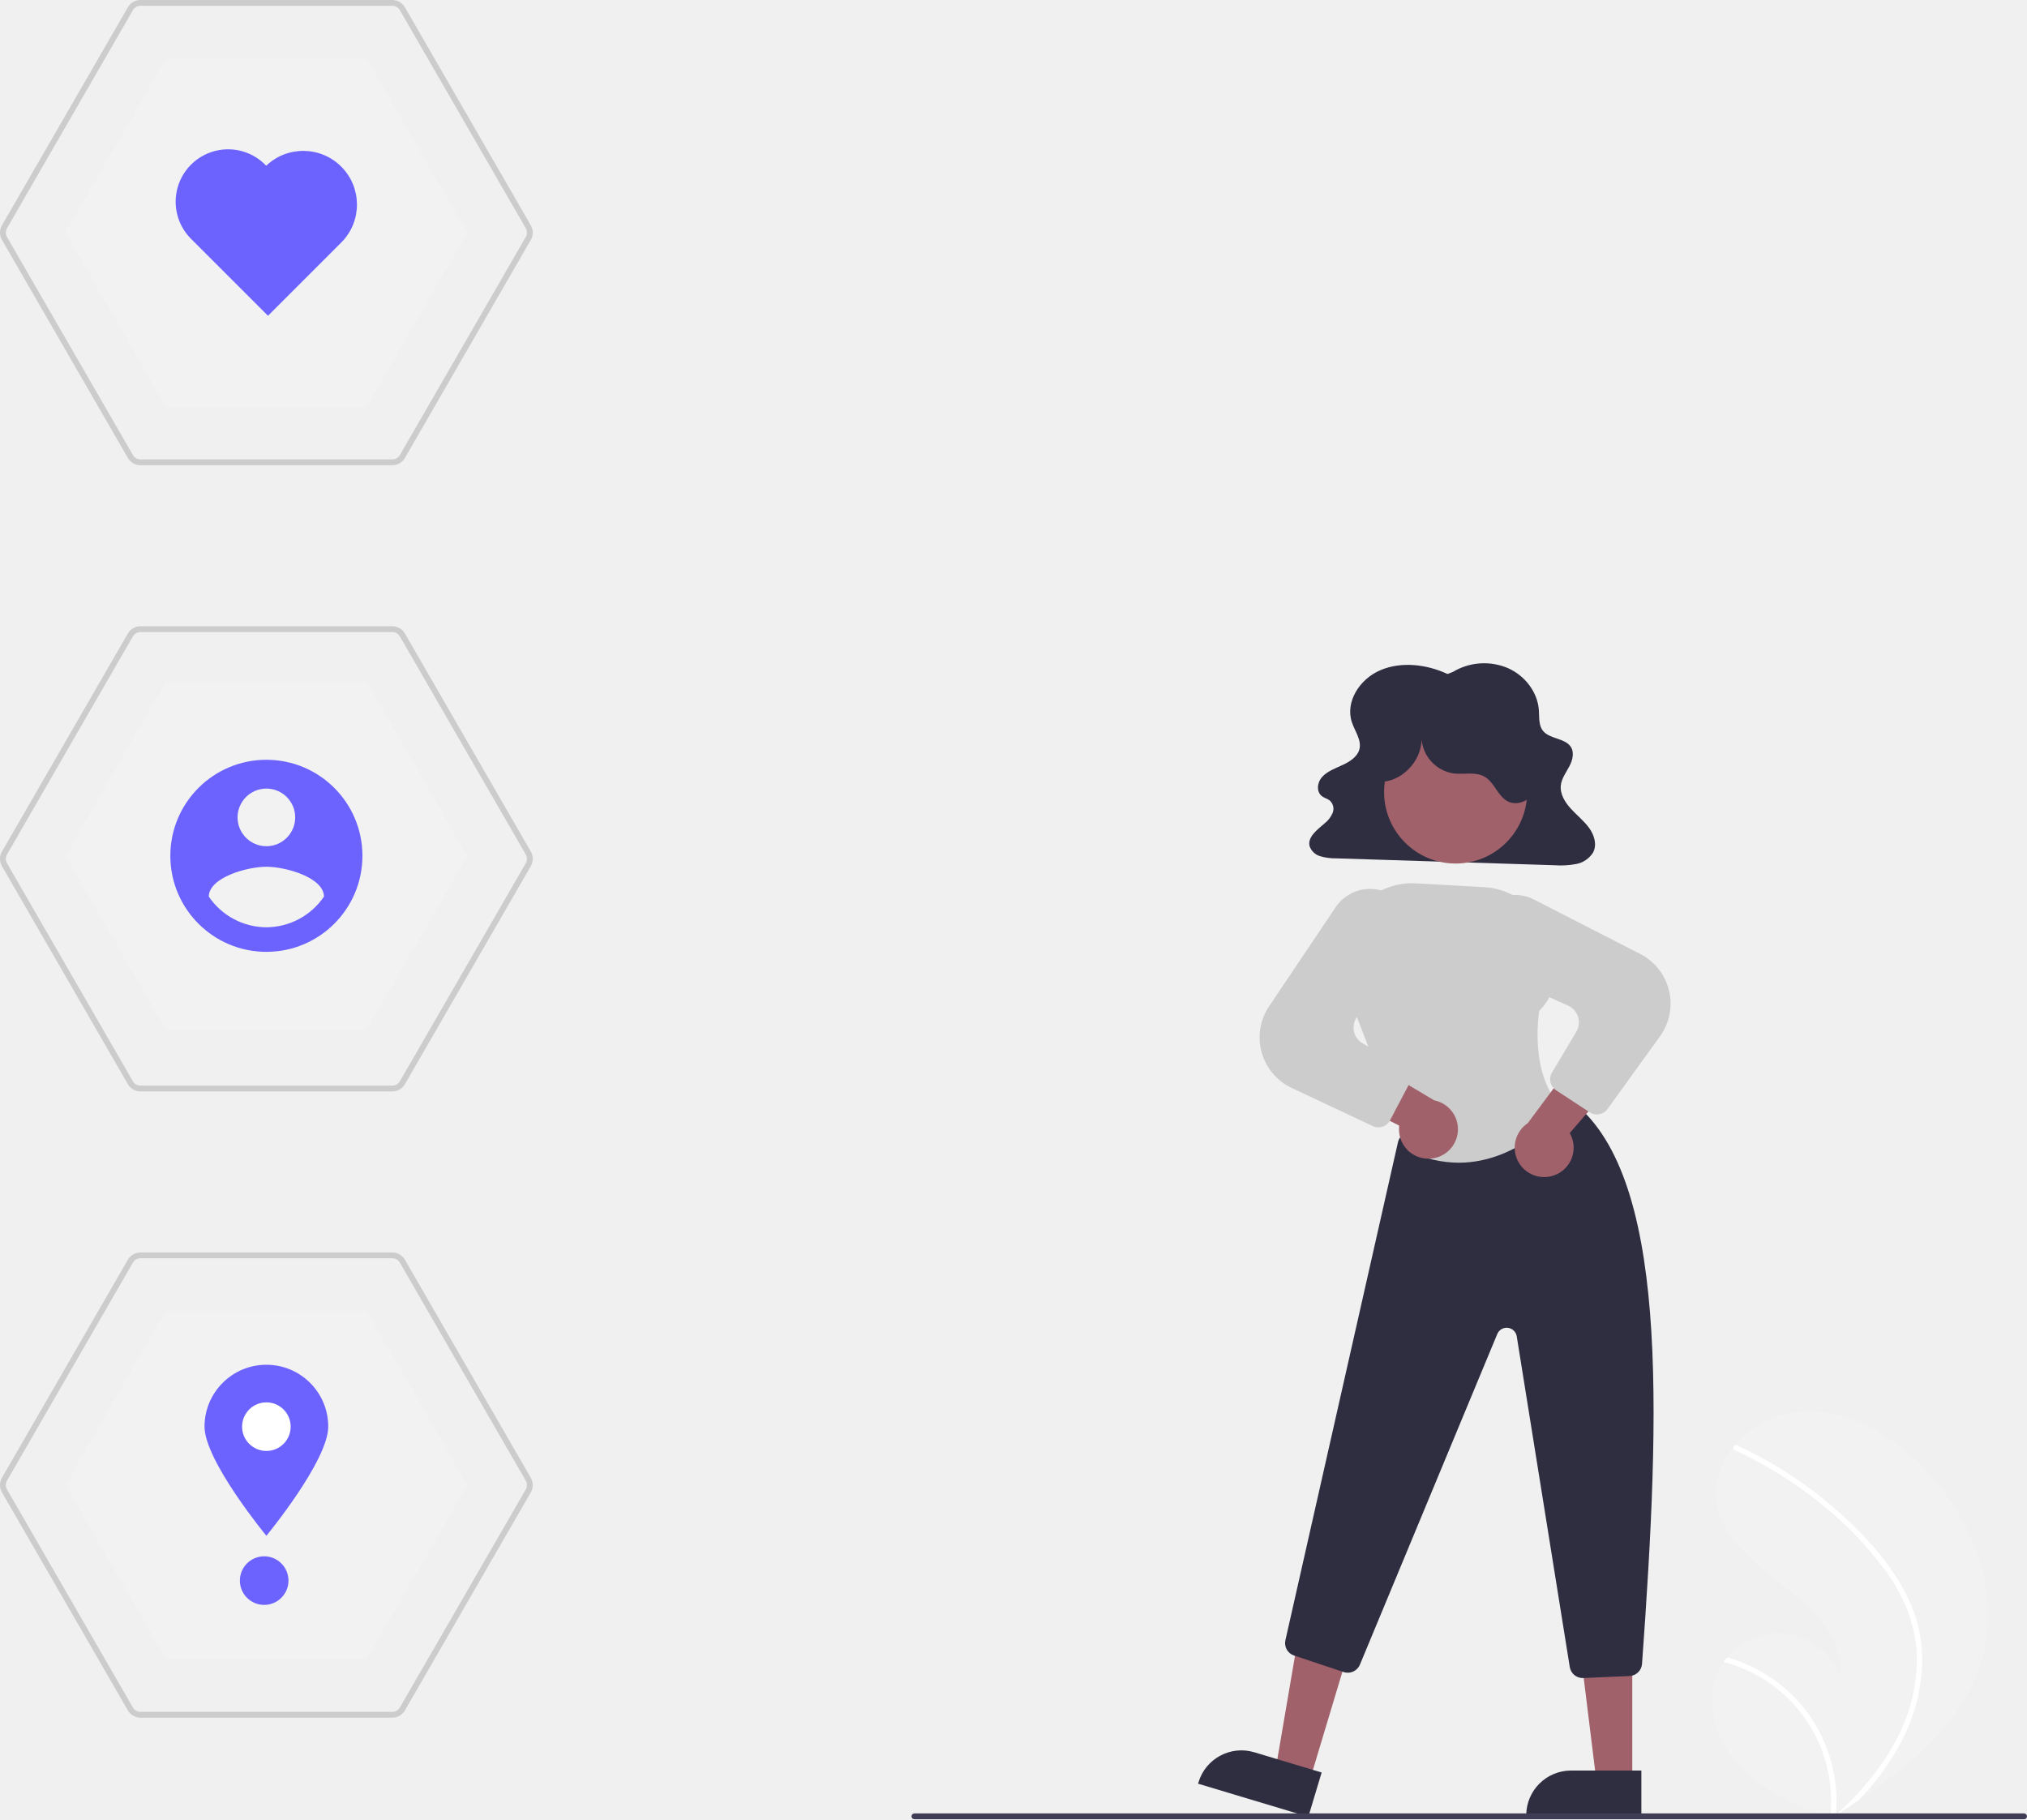
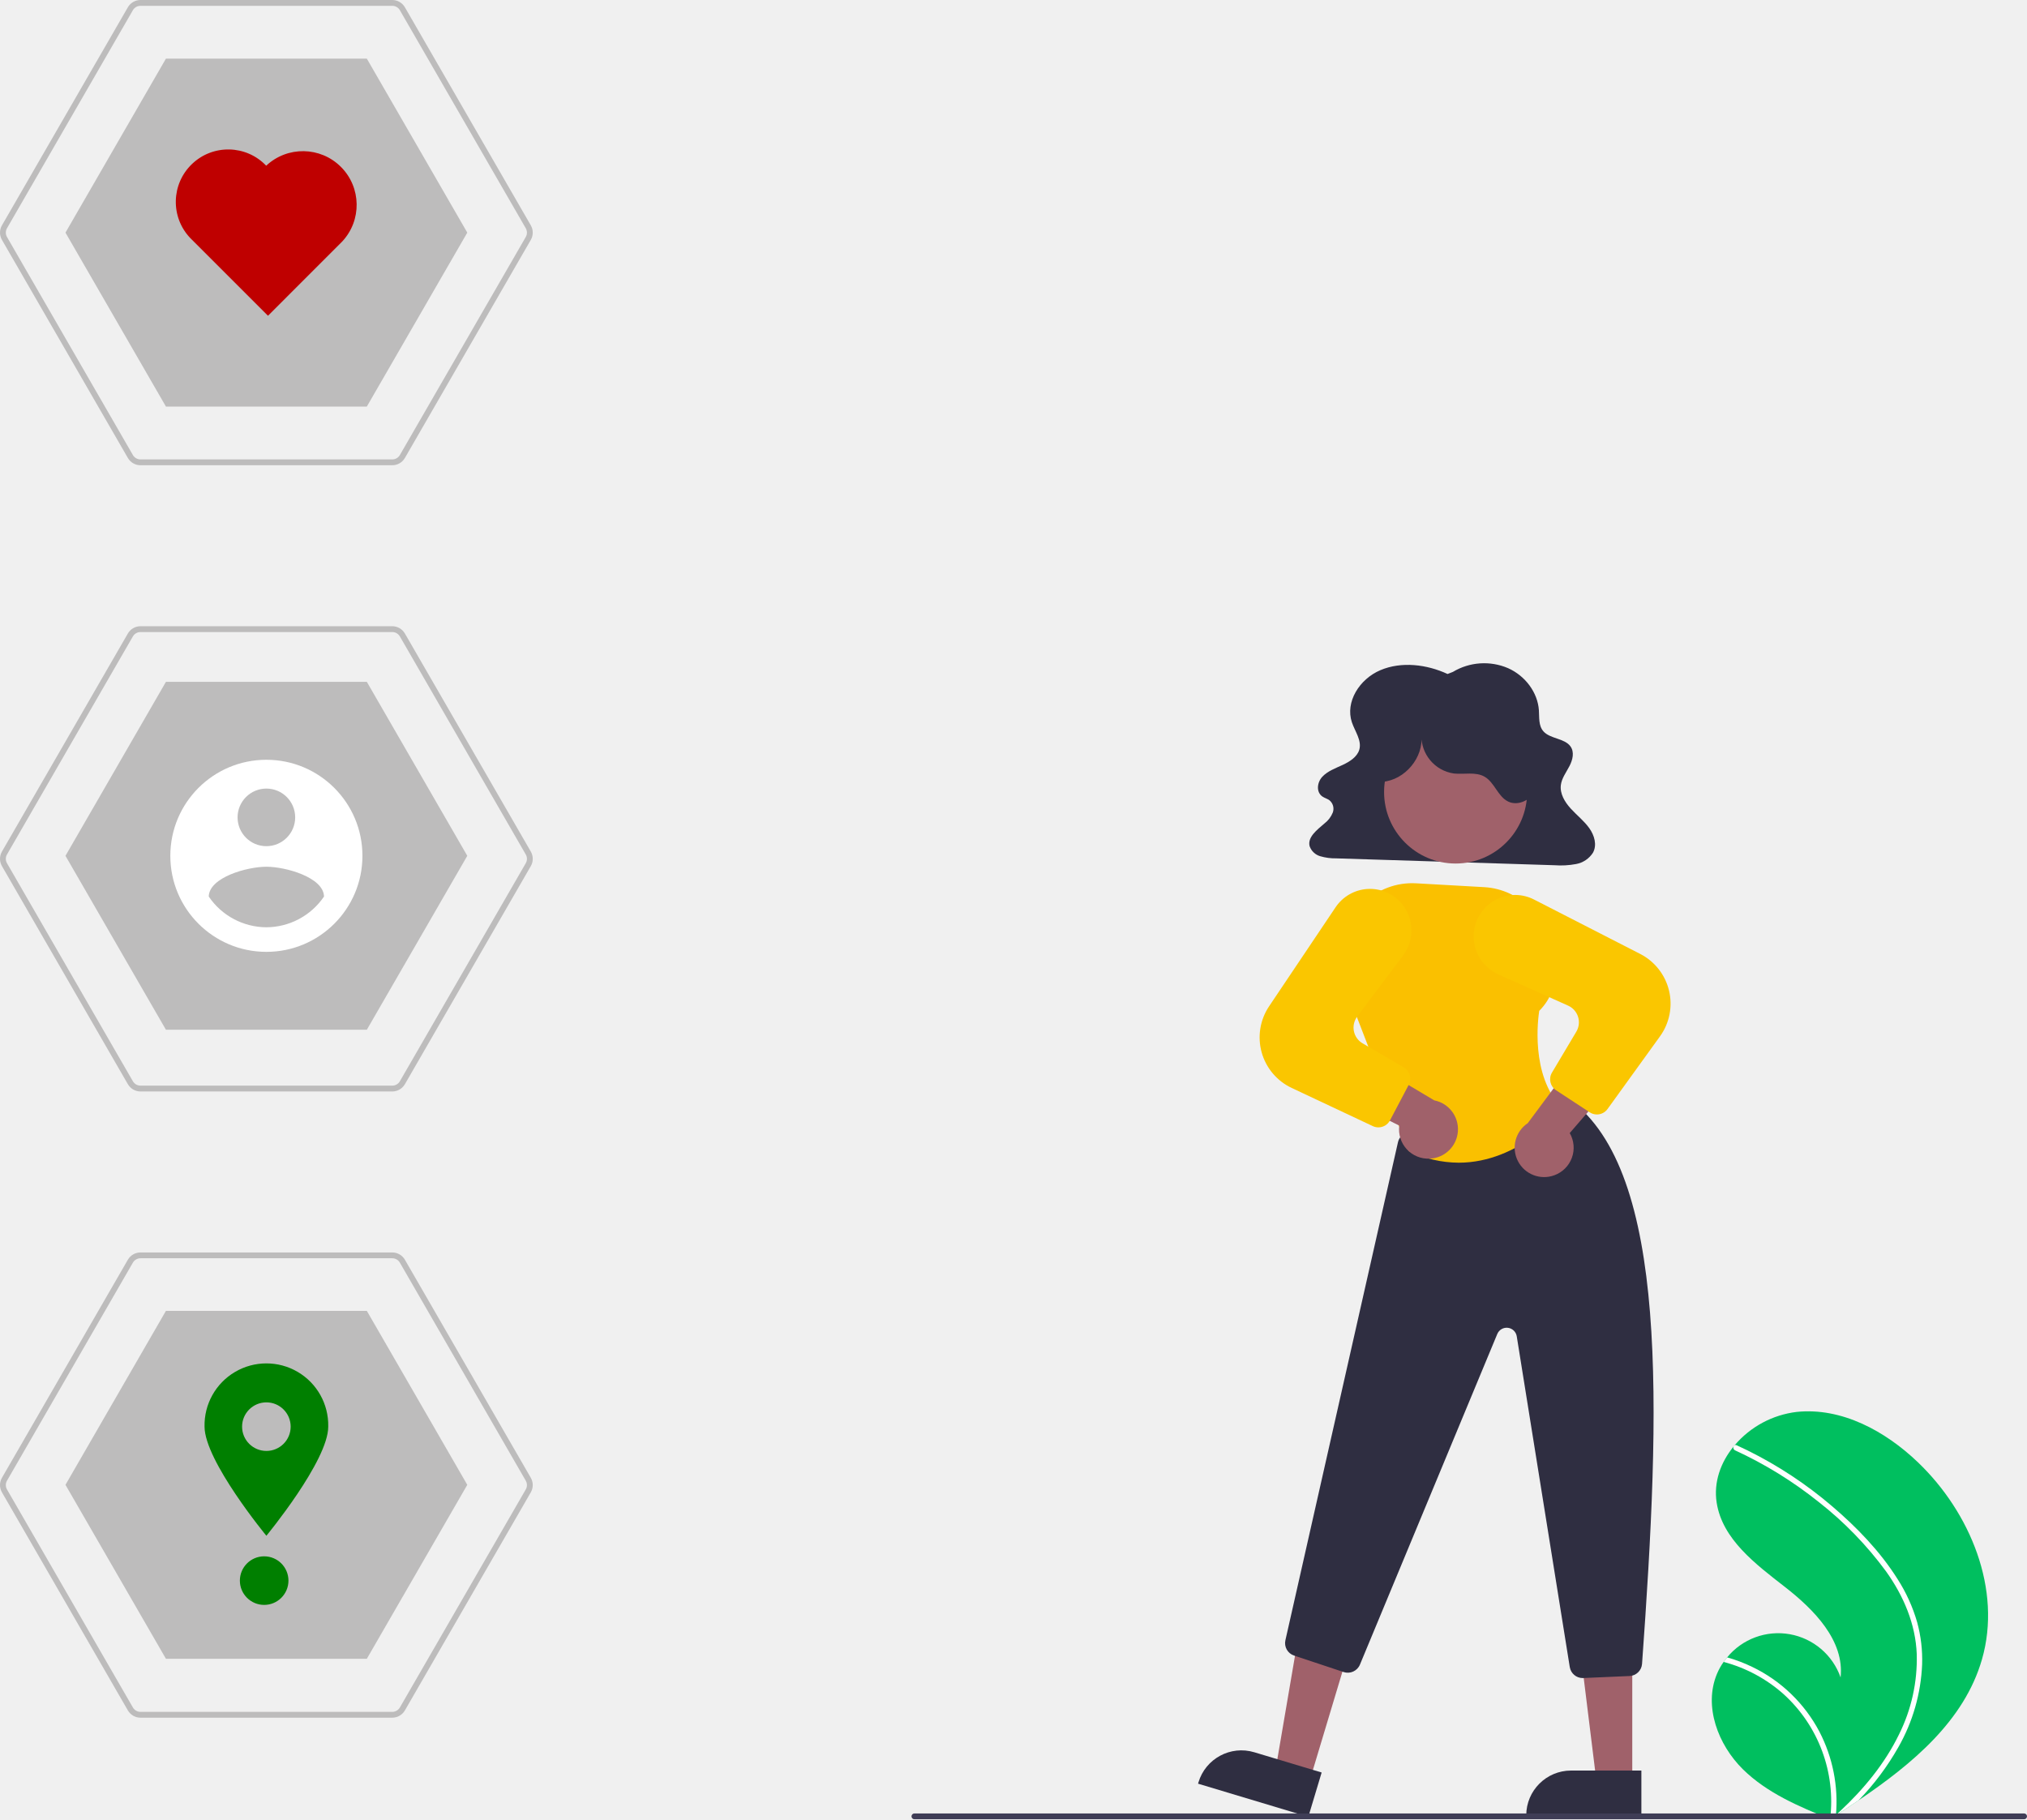
- <svg xmlns="http://www.w3.org/2000/svg" data-name="Layer 1" width="695.962" height="624.846" viewBox="0 0 695.962 624.846">
-   <path d="M932.516,707.399c-6.078,21.086-23.825,35.846-42.338,48.384q-3.877,2.627-7.757,5.132c-.018.008-.036.024-.053.032-.124.08-.249.16-.365.241-.534.344-1.068.688-1.597,1.029l.291.131s.286.152-.027.024c-.093-.039-.19-.074-.283-.113-10.755-4.338-21.7-8.995-29.942-17.12-8.55-8.438-13.546-21.672-8.916-32.757a21.164,21.164,0,0,1,2.292-4.113c.376-.537.78-1.052,1.201-1.556a22.685,22.685,0,0,1,38.962,6.893c1.36-12.663-9.082-23.271-19.131-31.097-10.053-7.823-21.476-16.342-23.42-28.935-1.085-7.007,1.351-13.797,5.789-19.247.137-.166.275-.331.416-.492a33.107,33.107,0,0,1,21.279-11.416c15.415-1.602,30.389,6.557,41.588,17.275C928.529,656.937,939.425,683.425,932.516,707.399Z" transform="translate(-252.0192 -137.5772)" fill="#f2f2f2" />
-   <path d="M903.54,679.819a56.279,56.279,0,0,1,6.743,14.871,48.868,48.868,0,0,1,1.689,14.433,62.613,62.613,0,0,1-8.2,28.494,90.114,90.114,0,0,1-13.594,18.165q-3.877,2.627-7.757,5.132c-.018.008-.036.024-.053.032-.124.08-.249.16-.365.241-.534.344-1.068.688-1.597,1.029,0,0,.576.282.264.155-.093-.039-.19-.074-.283-.113a49.813,49.813,0,0,0-15.94-42.891,50.24,50.24,0,0,0-20.627-11.1c.376-.537.78-1.052,1.201-1.556a52.088,52.088,0,0,1,8.598,3.254A51.039,51.039,0,0,1,876.695,732.214a52.182,52.182,0,0,1,5.682,28.635c.442-.4.884-.81,1.313-1.215,8.172-7.619,15.431-16.365,20.344-26.458a58.249,58.249,0,0,0,6.099-27.559c-.401-10.411-4.549-20.053-10.555-28.448a121.926,121.926,0,0,0-23.112-23.819,138.544,138.544,0,0,0-28.744-17.746.996.996,0,0,1-.501-1.278.847.847,0,0,1,.416-.492.738.738,0,0,1,.641.027c1.268.584,2.527,1.175,3.776,1.793a140.116,140.116,0,0,1,28.949,19.096C889.524,662.014,897.546,670.314,903.54,679.819Z" transform="translate(-252.0192 -137.5772)" fill="#fff" />
-   <path d="M308.992,707.192h68.977l34.488-59.736-34.488-59.736H308.992l-34.488,59.736Z" transform="translate(-252.0192 -137.5772)" fill="#f2f2f2" />
-   <path d="M308.992,491.192h68.977l34.488-59.736-34.488-59.736H308.992l-34.488,59.736Z" transform="translate(-252.0192 -137.5772)" fill="#f2f2f2" />
-   <path d="M308.992,277.192h68.977l34.488-59.736-34.488-59.736H308.992l-34.488,59.736Z" transform="translate(-252.0192 -137.5772)" fill="#f2f2f2" />
-   <path d="M386.712,297.336H300.249a5.014,5.014,0,0,1-4.33-2.5l-43.232-74.88a5.015,5.015,0,0,1,0-5l43.232-74.879a5.014,5.014,0,0,1,4.33-2.5H386.712a5.014,5.014,0,0,1,4.33,2.5l43.232,74.879a5.014,5.014,0,0,1,0,5L391.042,294.836A5.013,5.013,0,0,1,386.712,297.336ZM300.249,139.577a3.008,3.008,0,0,0-2.598,1.5L254.419,215.956a3.009,3.009,0,0,0,0,3L297.651,293.836a3.008,3.008,0,0,0,2.598,1.5h86.463a3.008,3.008,0,0,0,2.598-1.5l43.232-74.88a3.008,3.008,0,0,0,0-3l-43.232-74.879a3.008,3.008,0,0,0-2.598-1.5Z" transform="translate(-252.0192 -137.5772)" fill="#ccc" />
-   <path d="M386.712,512.376H300.249a5.014,5.014,0,0,1-4.33-2.5L252.687,434.996a5.015,5.015,0,0,1,0-5l43.232-74.879a5.014,5.014,0,0,1,4.33-2.5H386.712a5.014,5.014,0,0,1,4.33,2.5l43.232,74.879a5.014,5.014,0,0,1,0,5l-43.232,74.88A5.013,5.013,0,0,1,386.712,512.376ZM300.249,354.617a3.008,3.008,0,0,0-2.598,1.5L254.419,430.996a3.009,3.009,0,0,0,0,3l43.231,74.88a3.008,3.008,0,0,0,2.598,1.5h86.463a3.008,3.008,0,0,0,2.598-1.5l43.232-74.88a3.008,3.008,0,0,0,0-3l-43.232-74.879a3.008,3.008,0,0,0-2.598-1.5Z" transform="translate(-252.0192 -137.5772)" fill="#ccc" />
-   <path d="M386.712,727.416H300.249a5.014,5.014,0,0,1-4.33-2.5l-43.232-74.88a5.013,5.013,0,0,1,0-5l43.232-74.879a5.014,5.014,0,0,1,4.33-2.5H386.712a5.014,5.014,0,0,1,4.33,2.5l43.232,74.879a5.014,5.014,0,0,1,0,5l-43.232,74.88A5.013,5.013,0,0,1,386.712,727.416ZM300.249,569.657a3.008,3.008,0,0,0-2.598,1.5L254.419,646.036a3.008,3.008,0,0,0,0,3l43.231,74.88a3.008,3.008,0,0,0,2.598,1.5h86.463a3.008,3.008,0,0,0,2.598-1.5l43.232-74.88a3.008,3.008,0,0,0,0-3l-43.232-74.879a3.008,3.008,0,0,0-2.598-1.5Z" transform="translate(-252.0192 -137.5772)" fill="#ccc" />
-   <path d="M343.48,398.48A32.977,32.977,0,1,0,376.457,431.457,32.977,32.977,0,0,0,343.48,398.48Zm0,9.893a9.893,9.893,0,1,1-9.893,9.893A9.893,9.893,0,0,1,343.48,408.373Zm0,47.626a24.023,24.023,0,0,1-19.786-10.559c.159-6.595,13.191-10.226,19.786-10.226s19.627,3.631,19.786,10.226A24.063,24.063,0,0,1,343.48,455.999Z" transform="translate(-252.0192 -137.5772)" fill="#6c63ff" />
-   <path d="M343.417,194.485a18.005,18.005,0,1,0-26.06,24.851q.295.31.605.605L344.029,246.008l25.455-25.455a18.438,18.438,0,0,0-26.068-26.068Z" transform="translate(-252.0192 -137.5772)" fill="#6c63ff" />
-   <path d="M364.716,627.479c0,11.728-21.235,37.474-21.235,37.474S322.245,639.207,322.245,627.479a21.235,21.235,0,1,1,42.471-.035Z" transform="translate(-252.0192 -137.5772)" fill="#6c63ff" />
-   <circle cx="91.461" cy="489.902" r="8.342" fill="#fff" />
-   <circle cx="90.703" cy="542.767" r="8.342" fill="#6c63ff" />
-   <path d="M749.026,369.021c-7.097-3.302-15.81-4.384-23.032-1.316s-12.145,10.932-9.809,17.891c1.059,3.155,3.47,6.258,2.53,9.445-.723,2.453-3.245,4.072-5.723,5.224s-5.187,2.12-6.978,4.062-2.165,5.285.073,6.791c.737.496,1.659.731,2.374,1.254a3.772,3.772,0,0,1,1.164,4.222,8.893,8.893,0,0,1-2.851,3.751c-2.541,2.191-5.898,4.699-5.109,7.809a5.478,5.478,0,0,0,3.697,3.458,18.368,18.368,0,0,0,5.427.716l74.966,2.362a28.422,28.422,0,0,0,7.402-.413,8.762,8.762,0,0,0,5.813-3.905c1.436-2.657.493-5.931-1.28-8.412s-4.282-4.439-6.355-6.717-3.769-5.123-3.404-8.067c.293-2.357,1.847-4.395,2.963-6.537s1.764-4.818.319-6.789c-2.037-2.777-6.927-2.526-9.243-5.113-1.748-1.953-1.41-4.763-1.584-7.281-.418-6.057-4.611-11.776-10.58-14.433a20.831,20.831,0,0,0-18.953,1.291Z" transform="translate(-252.0192 -137.5772)" fill="#2f2e41" />
-   <polygon points="449.634 611.598 437.893 608.07 445.912 561.103 463.241 566.31 449.634 611.598" fill="#a0616a" />
-   <path d="M701.229,761.456l-37.859-11.375.144-.479a15.386,15.386,0,0,1,19.163-10.309l.001 0L705.8,746.241Z" transform="translate(-252.0192 -137.5772)" fill="#2f2e41" />
-   <polygon points="560.431 611.995 548.171 611.994 542.339 564.706 560.433 564.707 560.431 611.995" fill="#a0616a" />
-   <path d="M815.577,761.456l-39.531-.001v-.5a15.386,15.386,0,0,1,15.386-15.386h.001l24.144.001Z" transform="translate(-252.0192 -137.5772)" fill="#2f2e41" />
-   <path d="M795.432,713.806a4.501,4.501,0,0,1-4.441-3.788L772.787,596.463a3.5,3.5,0,0,0-6.688-.789L718.937,709.21a4.516,4.516,0,0,1-5.579,2.544l-17.034-5.679a4.485,4.485,0,0,1-2.966-5.261l38.649-171.021a4.525,4.525,0,0,1,3.372-3.392l51.833-12.032a4.562,4.562,0,0,1,3.708.77c34.13,24.799,31.247,105.821,24.886,193.798a4.502,4.502,0,0,1-4.294,4.174l-15.882.691C795.563,713.804,795.497,713.806,795.432,713.806Z" transform="translate(-252.0192 -137.5772)" fill="#2f2e41" />
-   <circle cx="499.781" cy="271.969" r="24.561" fill="#a0616a" />
-   <path d="M752.86,536.844a39.899,39.899,0,0,1-17.024-3.935l-.183-.085-.073-.188L713.552,475.56l-.419-9.917a23.773,23.773,0,0,1,25.09-24.74l23.388,1.317a23.787,23.787,0,0,1,22.437,23.61c.607,1.167,4.921,10.292-3.533,18.865-.316,1.952-3.273,22.247,7.887,33.407l.314.313-.274.349C788.263,518.991,773.931,536.841,752.86,536.844Z" transform="translate(-252.0192 -137.5772)" fill="#ccc" />
-   <path d="M785.702,541.15a10.056,10.056,0,0,0,5.277-14.488L814.338,499.618l-18.414-2.397-19.359,26.048a10.11,10.11,0,0,0,9.137,17.88Z" transform="translate(-252.0192 -137.5772)" fill="#a0616a" />
-   <path d="M742.891,535.452a10.056,10.056,0,0,1-10.439-11.348L700.495,508.112l16.08-9.288,27.882,16.61a10.11,10.11,0,0,1-1.566,20.018Z" transform="translate(-252.0192 -137.5772)" fill="#a0616a" />
-   <path d="M800.307,520.276a4.489,4.489,0,0,1-2.469-.74l-11.553-7.577a4.491,4.491,0,0,1-1.399-6.064l8.364-14.052a6.272,6.272,0,0,0-2.824-8.932L766.398,472.139a14.324,14.324,0,0,1-8.112-15.915h0a14.241,14.241,0,0,1,20.432-9.754l36.452,18.679a19.177,19.177,0,0,1,6.805,28.289l-18.02,24.97A4.489,4.489,0,0,1,800.307,520.276Z" transform="translate(-252.0192 -137.5772)" fill="#ccc" />
-   <path d="M725.293,524.711a4.49,4.49,0,0,1-1.919-.432l-27.862-13.111a19.176,19.176,0,0,1-7.754-28.043l22.837-34.001a14.241,14.241,0,0,1,22.6-1.369,14.324,14.324,0,0,1,.615,17.853L718.01,486.674a6.273,6.273,0,0,0,1.858,9.182l14.125,8.239a4.49,4.49,0,0,1,1.715,5.982L729.272,522.304A4.491,4.491,0,0,1,725.293,524.711Z" transform="translate(-252.0192 -137.5772)" fill="#ccc" />
-   <path d="M726.673,406.055c7.756-.623,14.196-8.371,13.39-16.111a13.009,13.009,0,0,0,11.141,13.246c3.558.392,7.458-.684,10.555,1.11,3.43,1.988,4.528,6.816,8.101,8.533,3.453,1.659,7.838-.604,9.543-4.033s1.287-7.55.157-11.21a31.652,31.652,0,0,0-52.69-12.975c-3.261,3.28-5.851,7.461-6.271,12.068s1.717,9.605,5.854,11.675Z" transform="translate(-252.0192 -137.5772)" fill="#2f2e41" />
-   <path d="M946.981,762.296h-381a1,1,0,0,1,0-2h381a1,1,0,0,1,0,2Z" transform="translate(-252.0192 -137.5772)" fill="#3f3d56" />
+ <svg xmlns="http://www.w3.org/2000/svg" width="695.962" height="624.846" data-name="Layer 1">
+   <g class="layer">
+     <path d="m680.5,569.82c-6.08,21.08 -23.83,35.84 -42.34,48.38q-3.88,2.63 -7.76,5.14c-0.02,0 -0.03,0.02 -0.05,0.03c-0.13,0.08 -0.25,0.16 -0.37,0.24c-0.53,0.34 -1.07,0.69 -1.59,1.03l0.29,0.13s0.28,0.15 -0.03,0.02c-0.09,-0.04 -0.19,-0.07 -0.28,-0.11c-10.76,-4.34 -21.7,-9 -29.95,-17.12c-8.55,-8.44 -13.54,-21.67 -8.91,-32.76a21.16,21.16 0 0 1 2.29,-4.11c0.37,-0.54 0.78,-1.05 1.2,-1.56a22.69,22.69 0 0 1 38.96,6.89c1.36,-12.66 -9.08,-23.27 -19.13,-31.09c-10.05,-7.83 -21.47,-16.34 -23.42,-28.94c-1.08,-7 1.35,-13.79 5.79,-19.24c0.14,-0.17 0.28,-0.34 0.42,-0.5a33.11,33.11 0 0 1 21.28,-11.41c15.41,-1.6 30.39,6.55 41.58,17.27c18.03,17.25 28.93,43.73 22.02,67.71z" fill="#00bf5f" id="svg_1" />
+     <path d="m903.54,679.82a56.28,56.28 0 0 1 6.74,14.87a48.87,48.87 0 0 1 1.69,14.43a62.61,62.61 0 0 1 -8.2,28.5a90.11,90.11 0 0 1 -13.59,18.16q-3.88,2.63 -7.76,5.14c-0.02,0 -0.03,0.02 -0.05,0.03c-0.13,0.08 -0.25,0.16 -0.37,0.24c-0.53,0.34 -1.07,0.69 -1.59,1.03c0,0 0.57,0.28 0.26,0.15c-0.09,-0.04 -0.19,-0.07 -0.28,-0.11a49.81,49.81 0 0 0 -15.94,-42.89a50.24,50.24 0 0 0 -20.63,-11.1c0.37,-0.54 0.78,-1.05 1.2,-1.56a52.09,52.09 0 0 1 8.6,3.26a51.04,51.04 0 0 1 23.08,22.24a52.18,52.18 0 0 1 5.68,28.64c0.44,-0.4 0.88,-0.81 1.31,-1.22c8.17,-7.61 15.43,-16.36 20.34,-26.45a58.25,58.25 0 0 0 6.1,-27.56c-0.4,-10.41 -4.55,-20.06 -10.55,-28.45a121.93,121.93 0 0 0 -23.11,-23.82a138.54,138.54 0 0 0 -28.75,-17.75a1,1 0 0 1 -0.5,-1.27a0.85,0.85 0 0 1 0.42,-0.5a0.74,0.74 0 0 1 0.64,0.03c1.27,0.58 2.52,1.18 3.77,1.79a140.12,140.12 0 0 1 28.95,19.1c8.52,7.26 16.55,15.56 22.54,25.07z" fill="#fff" id="svg_2" transform="translate(-252.0192 -137.5772)" />
+     <path d="m56.97,569.61l68.98,0l34.49,-59.73l-34.49,-59.74l-68.98,0l-34.49,59.74l34.49,59.73z" fill="#bdbcbc" id="svg_3" transform="matrix(1 0 0 1 0 0)" />
+     <path d="m56.97,353.61l68.98,0l34.49,-59.73l-34.49,-59.74l-68.98,0l-34.49,59.74l34.49,59.73z" fill="#bdbcbc" id="svg_4" />
+     <path d="m56.97,139.61l68.98,0l34.49,-59.73l-34.49,-59.74l-68.98,0l-34.49,59.74l34.49,59.73z" fill="#bdbcbc" id="svg_5" />
+     <path d="m134.69,159.76l-86.46,0a5.01,5.01 0 0 1 -4.33,-2.5l-43.23,-74.88a5.01,5.01 0 0 1 0,-5l43.23,-74.88a5.01,5.01 0 0 1 4.33,-2.5l86.46,0a5.01,5.01 0 0 1 4.33,2.5l43.23,74.88a5.01,5.01 0 0 1 0,5l-43.23,74.88a5.01,5.01 0 0 1 -4.33,2.5zm-86.46,-157.76a3.01,3.01 0 0 0 -2.6,1.5l-43.23,74.88a3.01,3.01 0 0 0 0,3l43.23,74.88a3.01,3.01 0 0 0 2.6,1.5l86.46,0a3.01,3.01 0 0 0 2.6,-1.5l43.23,-74.88a3.01,3.01 0 0 0 0,-3l-43.23,-74.88a3.01,3.01 0 0 0 -2.6,-1.5l-86.46,0z" fill="#bdbcbc" id="svg_6" transform="matrix(1 0 0 1 0 0)" />
+     <path d="m134.69,374.8l-86.46,0a5.01,5.01 0 0 1 -4.33,-2.5l-43.23,-74.88a5.01,5.01 0 0 1 0,-5l43.23,-74.88a5.01,5.01 0 0 1 4.33,-2.5l86.46,0a5.01,5.01 0 0 1 4.33,2.5l43.23,74.88a5.01,5.01 0 0 1 0,5l-43.23,74.88a5.01,5.01 0 0 1 -4.33,2.5zm-86.46,-157.76a3.01,3.01 0 0 0 -2.6,1.5l-43.23,74.88a3.01,3.01 0 0 0 0,3l43.23,74.88a3.01,3.01 0 0 0 2.6,1.5l86.46,0a3.01,3.01 0 0 0 2.6,-1.5l43.23,-74.88a3.01,3.01 0 0 0 0,-3l-43.23,-74.88a3.01,3.01 0 0 0 -2.6,-1.5l-86.46,0z" fill="#bdbcbc" id="svg_7" transform="matrix(1 0 0 1 0 0)" />
+     <path d="m134.69,589.84l-86.46,0a5.01,5.01 0 0 1 -4.33,-2.5l-43.23,-74.88a5.01,5.01 0 0 1 0,-5l43.23,-74.88a5.01,5.01 0 0 1 4.33,-2.5l86.46,0a5.01,5.01 0 0 1 4.33,2.5l43.23,74.88a5.01,5.01 0 0 1 0,5l-43.23,74.88a5.01,5.01 0 0 1 -4.33,2.5zm-86.46,-157.76a3.01,3.01 0 0 0 -2.6,1.5l-43.23,74.88a3.01,3.01 0 0 0 0,3l43.23,74.88a3.01,3.01 0 0 0 2.6,1.5l86.46,0a3.01,3.01 0 0 0 2.6,-1.5l43.23,-74.88a3.01,3.01 0 0 0 0,-3l-43.23,-74.88a3.01,3.01 0 0 0 -2.6,-1.5l-86.46,0z" fill="#bdbcbc" id="svg_8" />
+     <path d="m91.46,260.9a32.98,32.98 0 1 0 32.98,32.98a32.98,32.98 0 0 0 -32.98,-32.98zm0,9.89a9.89,9.89 0 1 1 -9.89,9.9a9.89,9.89 0 0 1 9.89,-9.9zm0,47.63a24.02,24.02 0 0 1 -19.79,-10.56c0.16,-6.6 13.19,-10.23 19.79,-10.23s19.63,3.63 19.79,10.23a24.06,24.06 0 0 1 -19.79,10.56z" fill="#ffffff" id="svg_9" transform="matrix(1 0 0 1 0 0)" />
+     <path d="m91.4,56.9a18,18 0 1 0 -26.06,24.86q0.29,0.31 0.6,0.6l26.07,26.07l25.45,-25.46a18.44,18.44 0 0 0 -26.06,-26.07z" fill="#bf0000" id="svg_10" transform="matrix(1 0 0 1 0 0)" />
+     <path d="m112.7,489.9c0,11.73 -21.24,37.47 -21.24,37.47s-21.23,-25.74 -21.23,-37.47a21.24,21.24 0 1 1 42.47,-0.04l0,0.04z" fill="#007f00" id="svg_11" transform="matrix(1 0 0 1 0 0)" />
+     <circle cx="91.46" cy="489.9" fill="#bdbcbc" id="svg_12" r="8.34" />
+     <circle cx="90.7" cy="542.77" fill="#007f00" id="svg_13" r="8.34" transform="matrix(1 0 0 1 0 0)" />
+     <path d="m749.03,369.02c-7.1,-3.3 -15.81,-4.38 -23.04,-1.32s-12.14,10.94 -9.81,17.9c1.06,3.15 3.47,6.25 2.54,9.44c-0.73,2.45 -3.25,4.07 -5.73,5.22s-5.18,2.12 -6.98,4.07s-2.16,5.28 0.08,6.79c0.73,0.49 1.66,0.73 2.37,1.25a3.77,3.77 0 0 1 1.17,4.22a8.89,8.89 0 0 1 -2.86,3.75c-2.54,2.2 -5.89,4.7 -5.1,7.81a5.48,5.48 0 0 0 3.69,3.46a18.37,18.37 0 0 0 5.43,0.72l74.97,2.36a28.42,28.42 0 0 0 7.4,-0.41a8.76,8.76 0 0 0 5.81,-3.91c1.44,-2.66 0.49,-5.93 -1.28,-8.41s-4.28,-4.44 -6.36,-6.72s-3.76,-5.12 -3.4,-8.07c0.29,-2.35 1.85,-4.39 2.96,-6.53s1.77,-4.82 0.32,-6.79c-2.03,-2.78 -6.92,-2.53 -9.24,-5.11c-1.75,-1.96 -1.41,-4.77 -1.58,-7.29c-0.42,-6.05 -4.62,-11.77 -10.58,-14.43a20.83,20.83 0 0 0 -18.96,1.29l-1.82,0.71z" fill="#2f2e41" id="svg_14" transform="translate(-252.0192 -137.5772)" />
+     <polygon fill="#a0616a" id="svg_15" points="449.634 611.598 437.893 608.07 445.912 561.103 463.241 566.31 449.634 611.598" />
+     <path d="m701.23,761.46l-37.86,-11.38l0.14,-0.48a15.39,15.39 0 0 1 19.17,-10.31l0,0l23.12,6.95l-4.57,15.22z" fill="#2f2e41" id="svg_16" transform="translate(-252.0192 -137.5772)" />
+     <polygon fill="#a0616a" id="svg_17" points="560.431 611.995 548.171 611.994 542.339 564.706 560.433 564.707 560.431 611.995" />
+     <path d="m815.58,761.46l-39.53,-0.01l0,-0.5a15.39,15.39 0 0 1 15.38,-15.38l0,0l24.15,0l0,15.89z" fill="#2f2e41" id="svg_18" transform="translate(-252.0192 -137.5772)" />
+     <path d="m795.43,713.81a4.5,4.5 0 0 1 -4.44,-3.79l-18.2,-113.56a3.5,3.5 0 0 0 -6.69,-0.79l-47.16,113.54a4.52,4.52 0 0 1 -5.58,2.54l-17.04,-5.67a4.49,4.49 0 0 1 -2.96,-5.27l38.65,-171.02a4.53,4.53 0 0 1 3.37,-3.39l51.83,-12.03a4.56,4.56 0 0 1 3.71,0.77c34.13,24.8 31.25,105.82 24.89,193.8a4.5,4.5 0 0 1 -4.3,4.17l-15.88,0.69c-0.07,0 -0.13,0.01 -0.2,0.01z" fill="#2f2e41" id="svg_19" transform="translate(-252.0192 -137.5772)" />
+     <circle cx="499.78" cy="271.97" fill="#a0616a" id="svg_20" r="24.56" />
+     <path d="m500.84,399.26a39.9,39.9 0 0 1 -17.02,-3.93l-0.19,-0.09l-0.07,-0.18l-22.03,-57.08l-0.42,-9.92a23.77,23.77 0 0 1 25.09,-24.74l23.39,1.32a23.79,23.79 0 0 1 22.44,23.61c0.61,1.17 4.92,10.29 -3.54,18.87c-0.31,1.95 -3.27,22.24 7.89,33.4l0.32,0.32l-0.28,0.34c-0.18,0.23 -14.51,18.08 -35.58,18.08z" fill="#fac000" id="svg_21" transform="matrix(1 0 0 1 0 0)" />
+     <path d="m785.7,541.15a10.06,10.06 0 0 0 5.28,-14.49l23.36,-27.04l-18.42,-2.4l-19.36,26.05a10.11,10.11 0 0 0 9.14,17.88z" fill="#a0616a" id="svg_22" transform="translate(-252.0192 -137.5772)" />
+     <path d="m742.89,535.45a10.06,10.06 0 0 1 -10.44,-11.35l-31.95,-15.99l16.07,-9.29l27.89,16.61a10.11,10.11 0 0 1 -1.57,20.02z" fill="#a0616a" id="svg_23" transform="translate(-252.0192 -137.5772)" />
+     <path d="m548.29,382.7a4.49,4.49 0 0 1 -2.47,-0.74l-11.56,-7.58a4.49,4.49 0 0 1 -1.39,-6.07l8.36,-14.05a6.27,6.27 0 0 0 -2.82,-8.93l-24.03,-10.77a14.32,14.32 0 0 1 -8.11,-15.92l0,0a14.24,14.24 0 0 1 20.43,-9.75l36.45,18.68a19.18,19.18 0 0 1 6.81,28.29l-18.02,24.97a4.49,4.49 0 0 1 -3.65,1.87z" fill="#fac600" id="svg_24" transform="matrix(1 0 0 1 0 0)" />
+     <path d="m473.27,387.13a4.49,4.49 0 0 1 -1.92,-0.43l-27.86,-13.11a19.18,19.18 0 0 1 -7.75,-28.04l22.83,-34.01a14.24,14.24 0 0 1 22.6,-1.37a14.32,14.32 0 0 1 0.62,17.86l-15.8,21.06a6.27,6.27 0 0 0 1.86,9.19l14.12,8.23a4.49,4.49 0 0 1 1.72,5.99l-6.44,12.22a4.49,4.49 0 0 1 -3.98,2.41z" fill="#fac600" id="svg_25" transform="matrix(1 0 0 1 0 0)" />
+     <path d="m726.67,406.05c7.76,-0.62 14.2,-8.37 13.39,-16.11a13.01,13.01 0 0 0 11.14,13.25c3.56,0.39 7.46,-0.68 10.56,1.11c3.43,1.99 4.53,6.82 8.1,8.53c3.45,1.66 7.84,-0.6 9.54,-4.03s1.29,-7.55 0.16,-11.21a31.65,31.65 0 0 0 -52.69,-12.98c-3.26,3.29 -5.85,7.47 -6.27,12.07s1.72,9.61 5.85,11.68l0.22,-2.31z" fill="#2f2e41" id="svg_26" transform="translate(-252.0192 -137.5772)" />
+     <path d="m946.98,762.3l-381,0a1,1 0 0 1 0,-2l381,0a1,1 0 0 1 0,2z" fill="#3f3d56" id="svg_27" transform="translate(-252.0192 -137.5772)" />
+   </g>
</svg>
